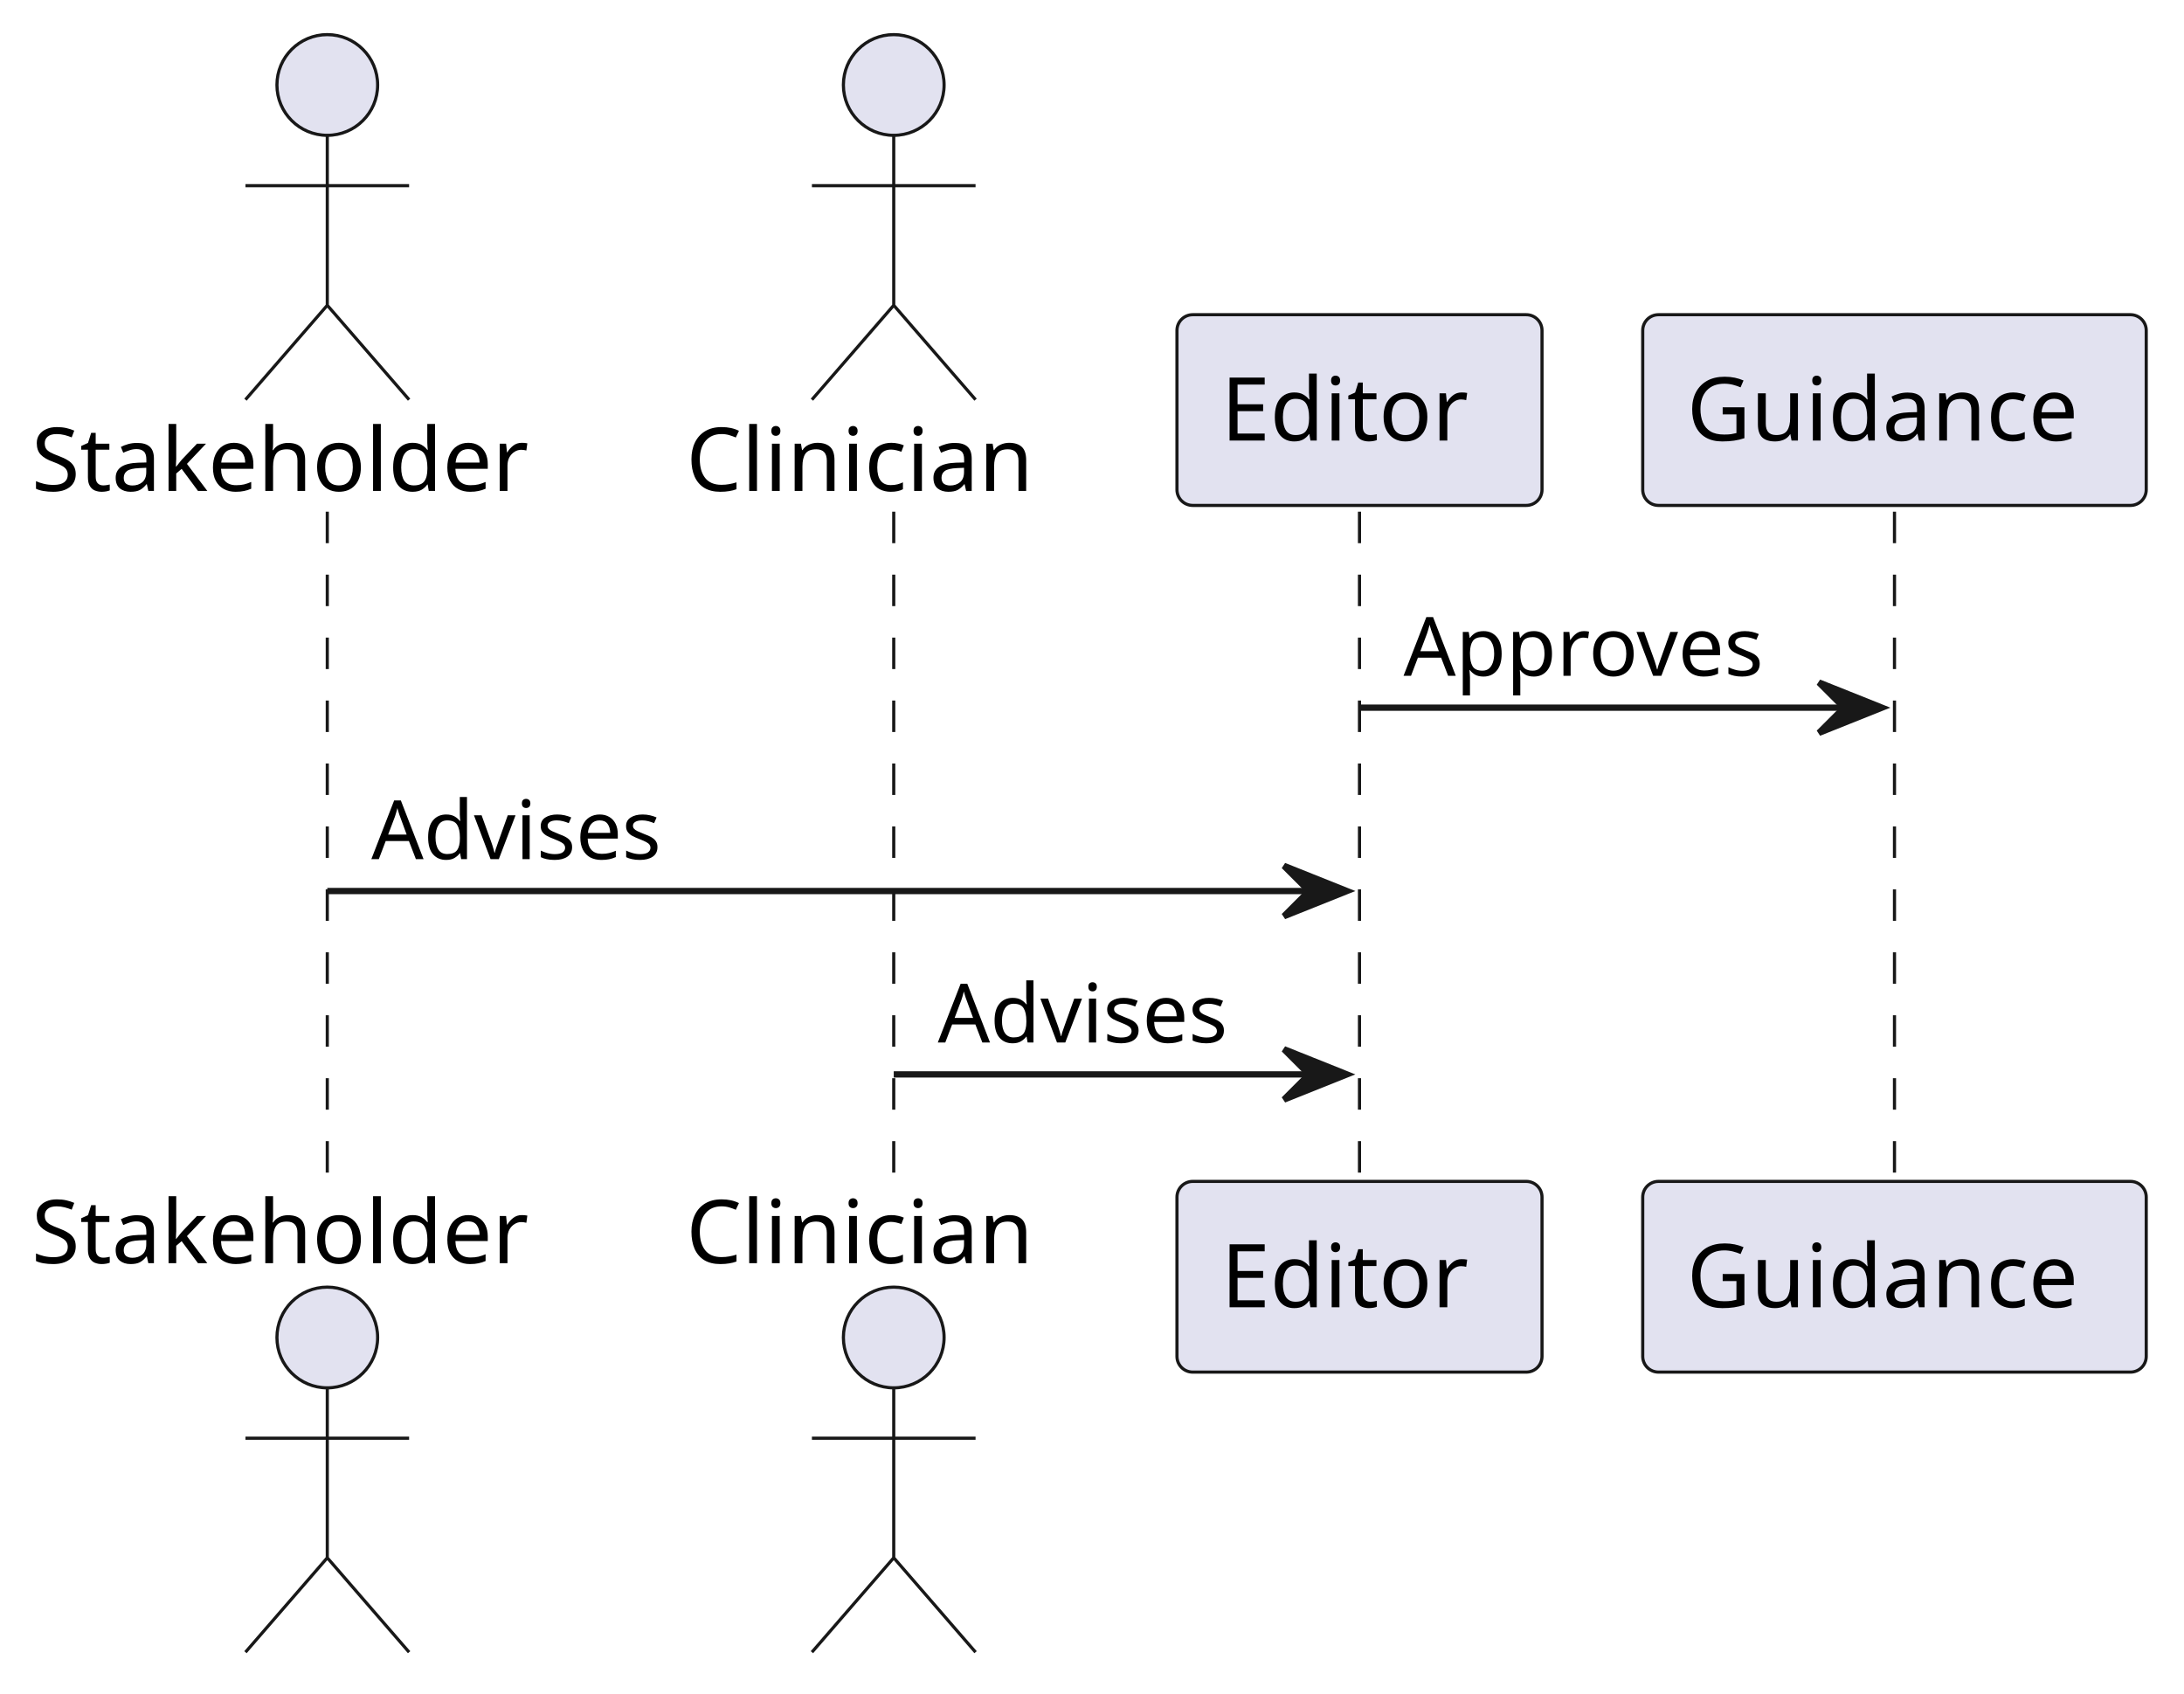
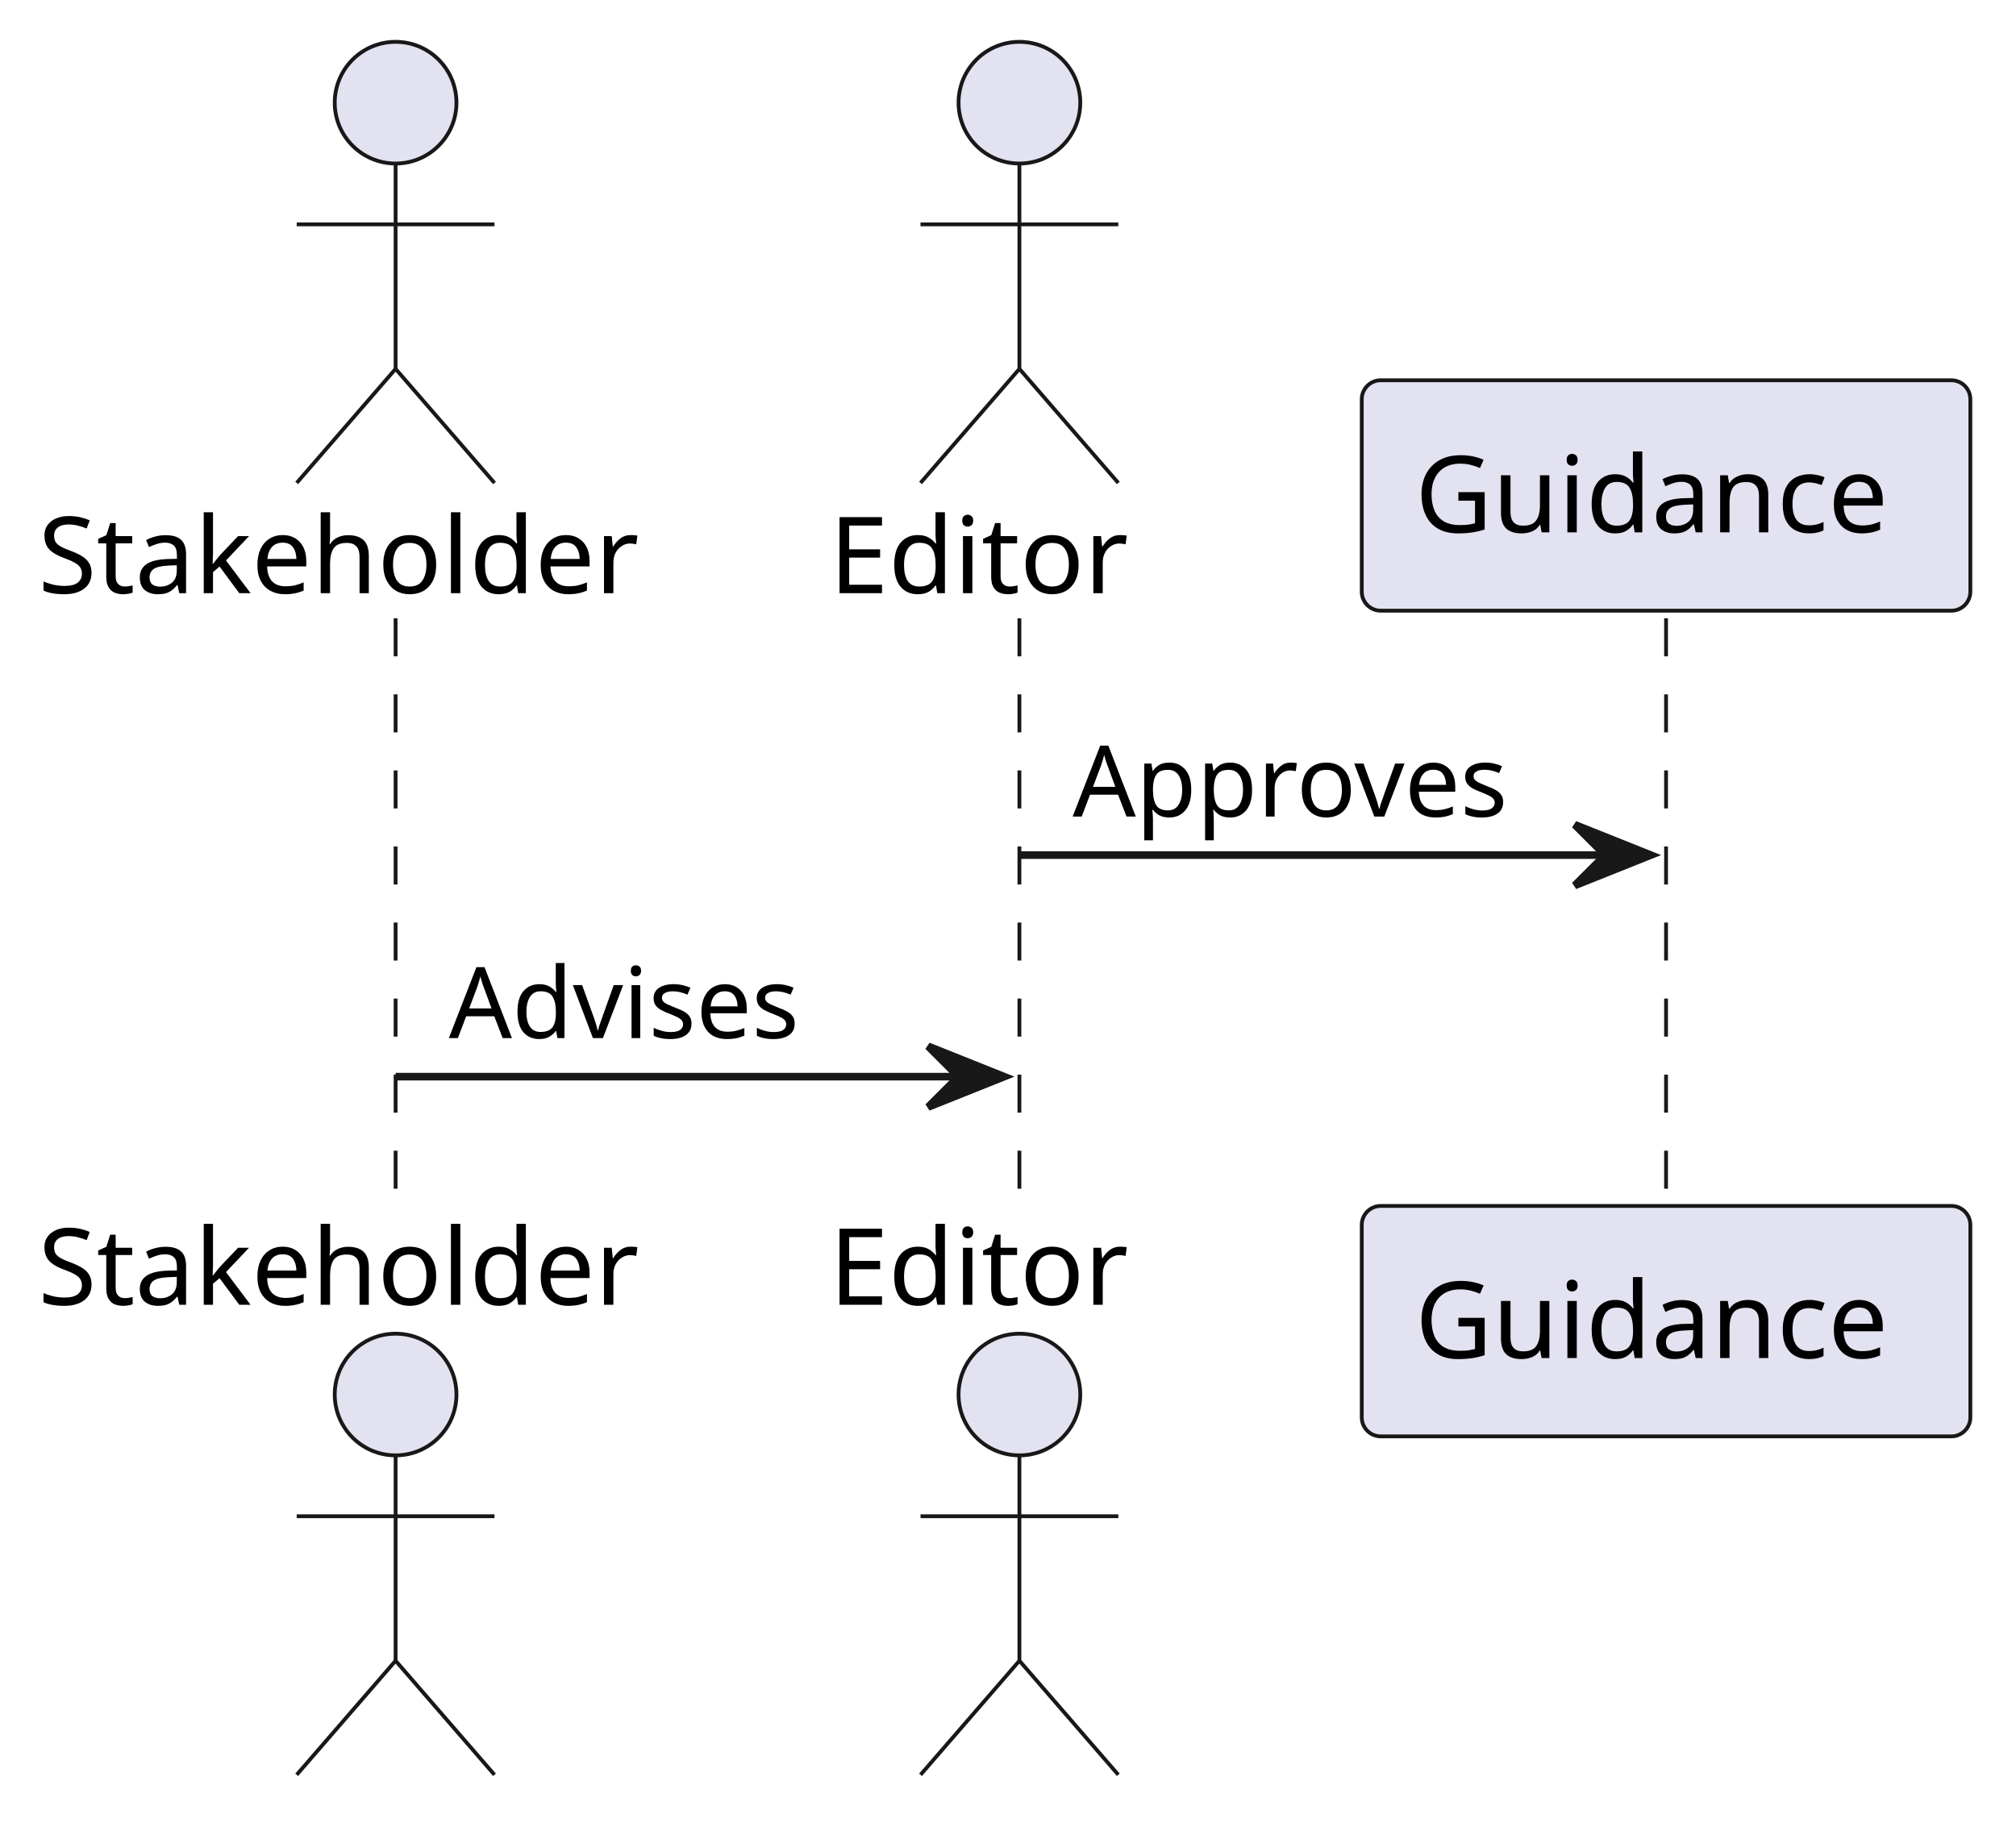
- <svg xmlns="http://www.w3.org/2000/svg" contentStyleType="text/css" height="269px" preserveAspectRatio="none" style="width:347px;height:269px;background:#FFFFFF;" version="1.1" viewBox="0 0 347 269" width="347px" zoomAndPan="magnify">
+ <svg xmlns="http://www.w3.org/2000/svg" contentStyleType="text/css" height="240px" preserveAspectRatio="none" style="width:265px;height:240px;background:#FFFFFF;" version="1.1" viewBox="0 0 265 240" width="265px" zoomAndPan="magnify">
  <defs />
  <g>
-     <line style="stroke:#181818;stroke-width:0.5;stroke-dasharray:5.0,5.0;" x1="52" x2="52" y1="81.297" y2="188.695" />
-     <line style="stroke:#181818;stroke-width:0.5;stroke-dasharray:5.0,5.0;" x1="142" x2="142" y1="81.297" y2="188.695" />
-     <line style="stroke:#181818;stroke-width:0.5;stroke-dasharray:5.0,5.0;" x1="216" x2="216" y1="81.297" y2="188.695" />
-     <line style="stroke:#181818;stroke-width:0.5;stroke-dasharray:5.0,5.0;" x1="301" x2="301" y1="81.297" y2="188.695" />
+     <line style="stroke:#181818;stroke-width:0.5;stroke-dasharray:5.0,5.0;" x1="52" x2="52" y1="81.297" y2="159.562" />
+     <line style="stroke:#181818;stroke-width:0.5;stroke-dasharray:5.0,5.0;" x1="134" x2="134" y1="81.297" y2="159.562" />
+     <line style="stroke:#181818;stroke-width:0.5;stroke-dasharray:5.0,5.0;" x1="219" x2="219" y1="81.297" y2="159.562" />
    <text fill="#000000" font-family="sans-serif" font-size="14" lengthAdjust="spacing" textLength="88" x="5" y="77.995">Stakeholder</text>
    <ellipse cx="52" cy="13.5" fill="#E2E2F0" rx="8" ry="8" style="stroke:#181818;stroke-width:0.5;" />
    <path d="M52,21.5 L52,48.5 M39,29.5 L65,29.5 M52,48.5 L39,63.5 M52,48.5 L65,63.5 " fill="none" style="stroke:#181818;stroke-width:0.5;" />
-     <text fill="#000000" font-family="sans-serif" font-size="14" lengthAdjust="spacing" textLength="88" x="5" y="200.69">Stakeholder</text>
-     <ellipse cx="52" cy="212.492" fill="#E2E2F0" rx="8" ry="8" style="stroke:#181818;stroke-width:0.5;" />
-     <path d="M52,220.492 L52,247.492 M39,228.492 L65,228.492 M52,247.492 L39,262.492 M52,247.492 L65,262.492 " fill="none" style="stroke:#181818;stroke-width:0.5;" />
-     <text fill="#000000" font-family="sans-serif" font-size="14" lengthAdjust="spacing" textLength="60" x="109" y="77.995">Clinician</text>
-     <ellipse cx="142" cy="13.5" fill="#E2E2F0" rx="8" ry="8" style="stroke:#181818;stroke-width:0.5;" />
-     <path d="M142,21.5 L142,48.5 M129,29.5 L155,29.5 M142,48.5 L129,63.5 M142,48.5 L155,63.5 " fill="none" style="stroke:#181818;stroke-width:0.5;" />
-     <text fill="#000000" font-family="sans-serif" font-size="14" lengthAdjust="spacing" textLength="60" x="109" y="200.69">Clinician</text>
-     <ellipse cx="142" cy="212.492" fill="#E2E2F0" rx="8" ry="8" style="stroke:#181818;stroke-width:0.5;" />
-     <path d="M142,220.492 L142,247.492 M129,228.492 L155,228.492 M142,247.492 L129,262.492 M142,247.492 L155,262.492 " fill="none" style="stroke:#181818;stroke-width:0.5;" />
-     <rect fill="#E2E2F0" height="30.297" rx="2.5" ry="2.5" style="stroke:#181818;stroke-width:0.5;" width="58" x="187" y="50" />
-     <text fill="#000000" font-family="sans-serif" font-size="14" lengthAdjust="spacing" textLength="44" x="194" y="69.995">Editor</text>
-     <rect fill="#E2E2F0" height="30.297" rx="2.5" ry="2.5" style="stroke:#181818;stroke-width:0.5;" width="58" x="187" y="187.695" />
-     <text fill="#000000" font-family="sans-serif" font-size="14" lengthAdjust="spacing" textLength="44" x="194" y="207.69">Editor</text>
-     <rect fill="#E2E2F0" height="30.297" rx="2.5" ry="2.5" style="stroke:#181818;stroke-width:0.5;" width="80" x="261" y="50" />
-     <text fill="#000000" font-family="sans-serif" font-size="14" lengthAdjust="spacing" textLength="66" x="268" y="69.995">Guidance</text>
-     <rect fill="#E2E2F0" height="30.297" rx="2.5" ry="2.5" style="stroke:#181818;stroke-width:0.5;" width="80" x="261" y="187.695" />
-     <text fill="#000000" font-family="sans-serif" font-size="14" lengthAdjust="spacing" textLength="66" x="268" y="207.69">Guidance</text>
-     <polygon fill="#181818" points="289,108.43,299,112.43,289,116.43,293,112.43" style="stroke:#181818;stroke-width:1.0;" />
-     <line style="stroke:#181818;stroke-width:1.0;" x1="216" x2="295" y1="112.43" y2="112.43" />
-     <text fill="#000000" font-family="sans-serif" font-size="13" lengthAdjust="spacing" textLength="61" x="223" y="107.364">Approves</text>
-     <polygon fill="#181818" points="204,137.562,214,141.562,204,145.562,208,141.562" style="stroke:#181818;stroke-width:1.0;" />
-     <line style="stroke:#181818;stroke-width:1.0;" x1="52" x2="210" y1="141.562" y2="141.562" />
+     <text fill="#000000" font-family="sans-serif" font-size="14" lengthAdjust="spacing" textLength="88" x="5" y="171.558">Stakeholder</text>
+     <ellipse cx="52" cy="183.359" fill="#E2E2F0" rx="8" ry="8" style="stroke:#181818;stroke-width:0.5;" />
+     <path d="M52,191.359 L52,218.359 M39,199.359 L65,199.359 M52,218.359 L39,233.359 M52,218.359 L65,233.359 " fill="none" style="stroke:#181818;stroke-width:0.5;" />
+     <text fill="#000000" font-family="sans-serif" font-size="14" lengthAdjust="spacing" textLength="44" x="109" y="77.995">Editor</text>
+     <ellipse cx="134" cy="13.5" fill="#E2E2F0" rx="8" ry="8" style="stroke:#181818;stroke-width:0.5;" />
+     <path d="M134,21.5 L134,48.5 M121,29.5 L147,29.5 M134,48.5 L121,63.5 M134,48.5 L147,63.5 " fill="none" style="stroke:#181818;stroke-width:0.5;" />
+     <text fill="#000000" font-family="sans-serif" font-size="14" lengthAdjust="spacing" textLength="44" x="109" y="171.558">Editor</text>
+     <ellipse cx="134" cy="183.359" fill="#E2E2F0" rx="8" ry="8" style="stroke:#181818;stroke-width:0.5;" />
+     <path d="M134,191.359 L134,218.359 M121,199.359 L147,199.359 M134,218.359 L121,233.359 M134,218.359 L147,233.359 " fill="none" style="stroke:#181818;stroke-width:0.5;" />
+     <rect fill="#E2E2F0" height="30.297" rx="2.5" ry="2.5" style="stroke:#181818;stroke-width:0.5;" width="80" x="179" y="50" />
+     <text fill="#000000" font-family="sans-serif" font-size="14" lengthAdjust="spacing" textLength="66" x="186" y="69.995">Guidance</text>
+     <rect fill="#E2E2F0" height="30.297" rx="2.5" ry="2.5" style="stroke:#181818;stroke-width:0.5;" width="80" x="179" y="158.562" />
+     <text fill="#000000" font-family="sans-serif" font-size="14" lengthAdjust="spacing" textLength="66" x="186" y="178.558">Guidance</text>
+     <polygon fill="#181818" points="207,108.43,217,112.43,207,116.43,211,112.43" style="stroke:#181818;stroke-width:1.0;" />
+     <line style="stroke:#181818;stroke-width:1.0;" x1="134" x2="213" y1="112.43" y2="112.43" />
+     <text fill="#000000" font-family="sans-serif" font-size="13" lengthAdjust="spacing" textLength="61" x="141" y="107.364">Approves</text>
+     <polygon fill="#181818" points="122,137.562,132,141.562,122,145.562,126,141.562" style="stroke:#181818;stroke-width:1.0;" />
+     <line style="stroke:#181818;stroke-width:1.0;" x1="52" x2="128" y1="141.562" y2="141.562" />
    <text fill="#000000" font-family="sans-serif" font-size="13" lengthAdjust="spacing" textLength="50" x="59" y="136.497">Advises</text>
-     <polygon fill="#181818" points="204,166.695,214,170.695,204,174.695,208,170.695" style="stroke:#181818;stroke-width:1.0;" />
-     <line style="stroke:#181818;stroke-width:1.0;" x1="142" x2="210" y1="170.695" y2="170.695" />
-     <text fill="#000000" font-family="sans-serif" font-size="13" lengthAdjust="spacing" textLength="50" x="149" y="165.629">Advises</text>
  </g>
</svg>
